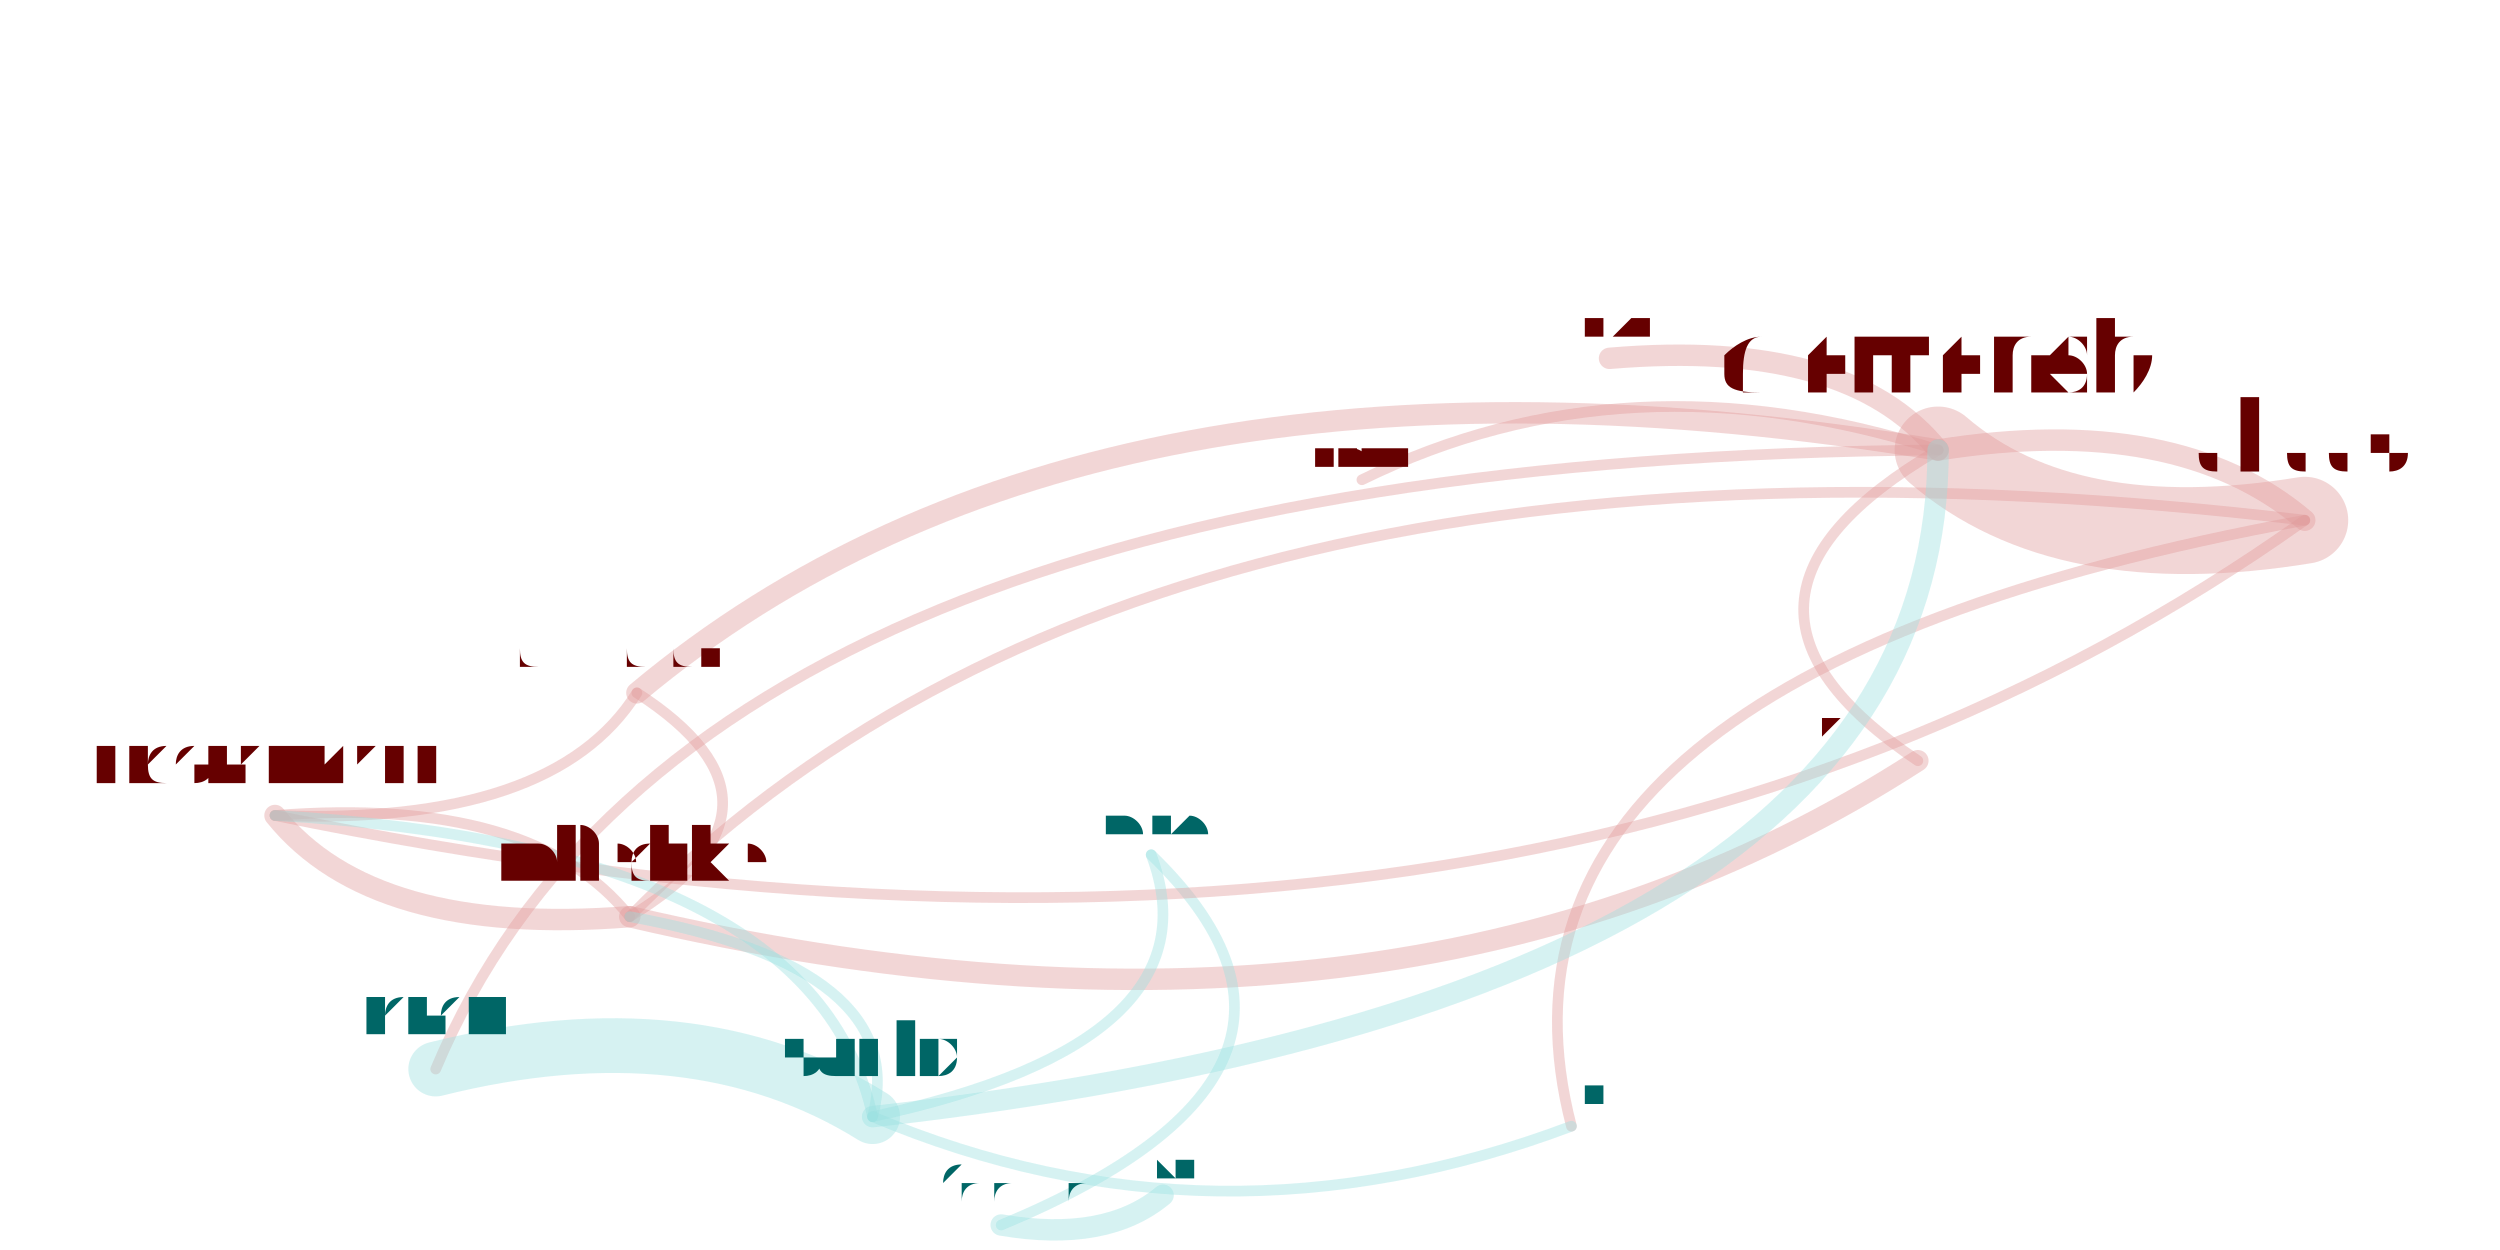
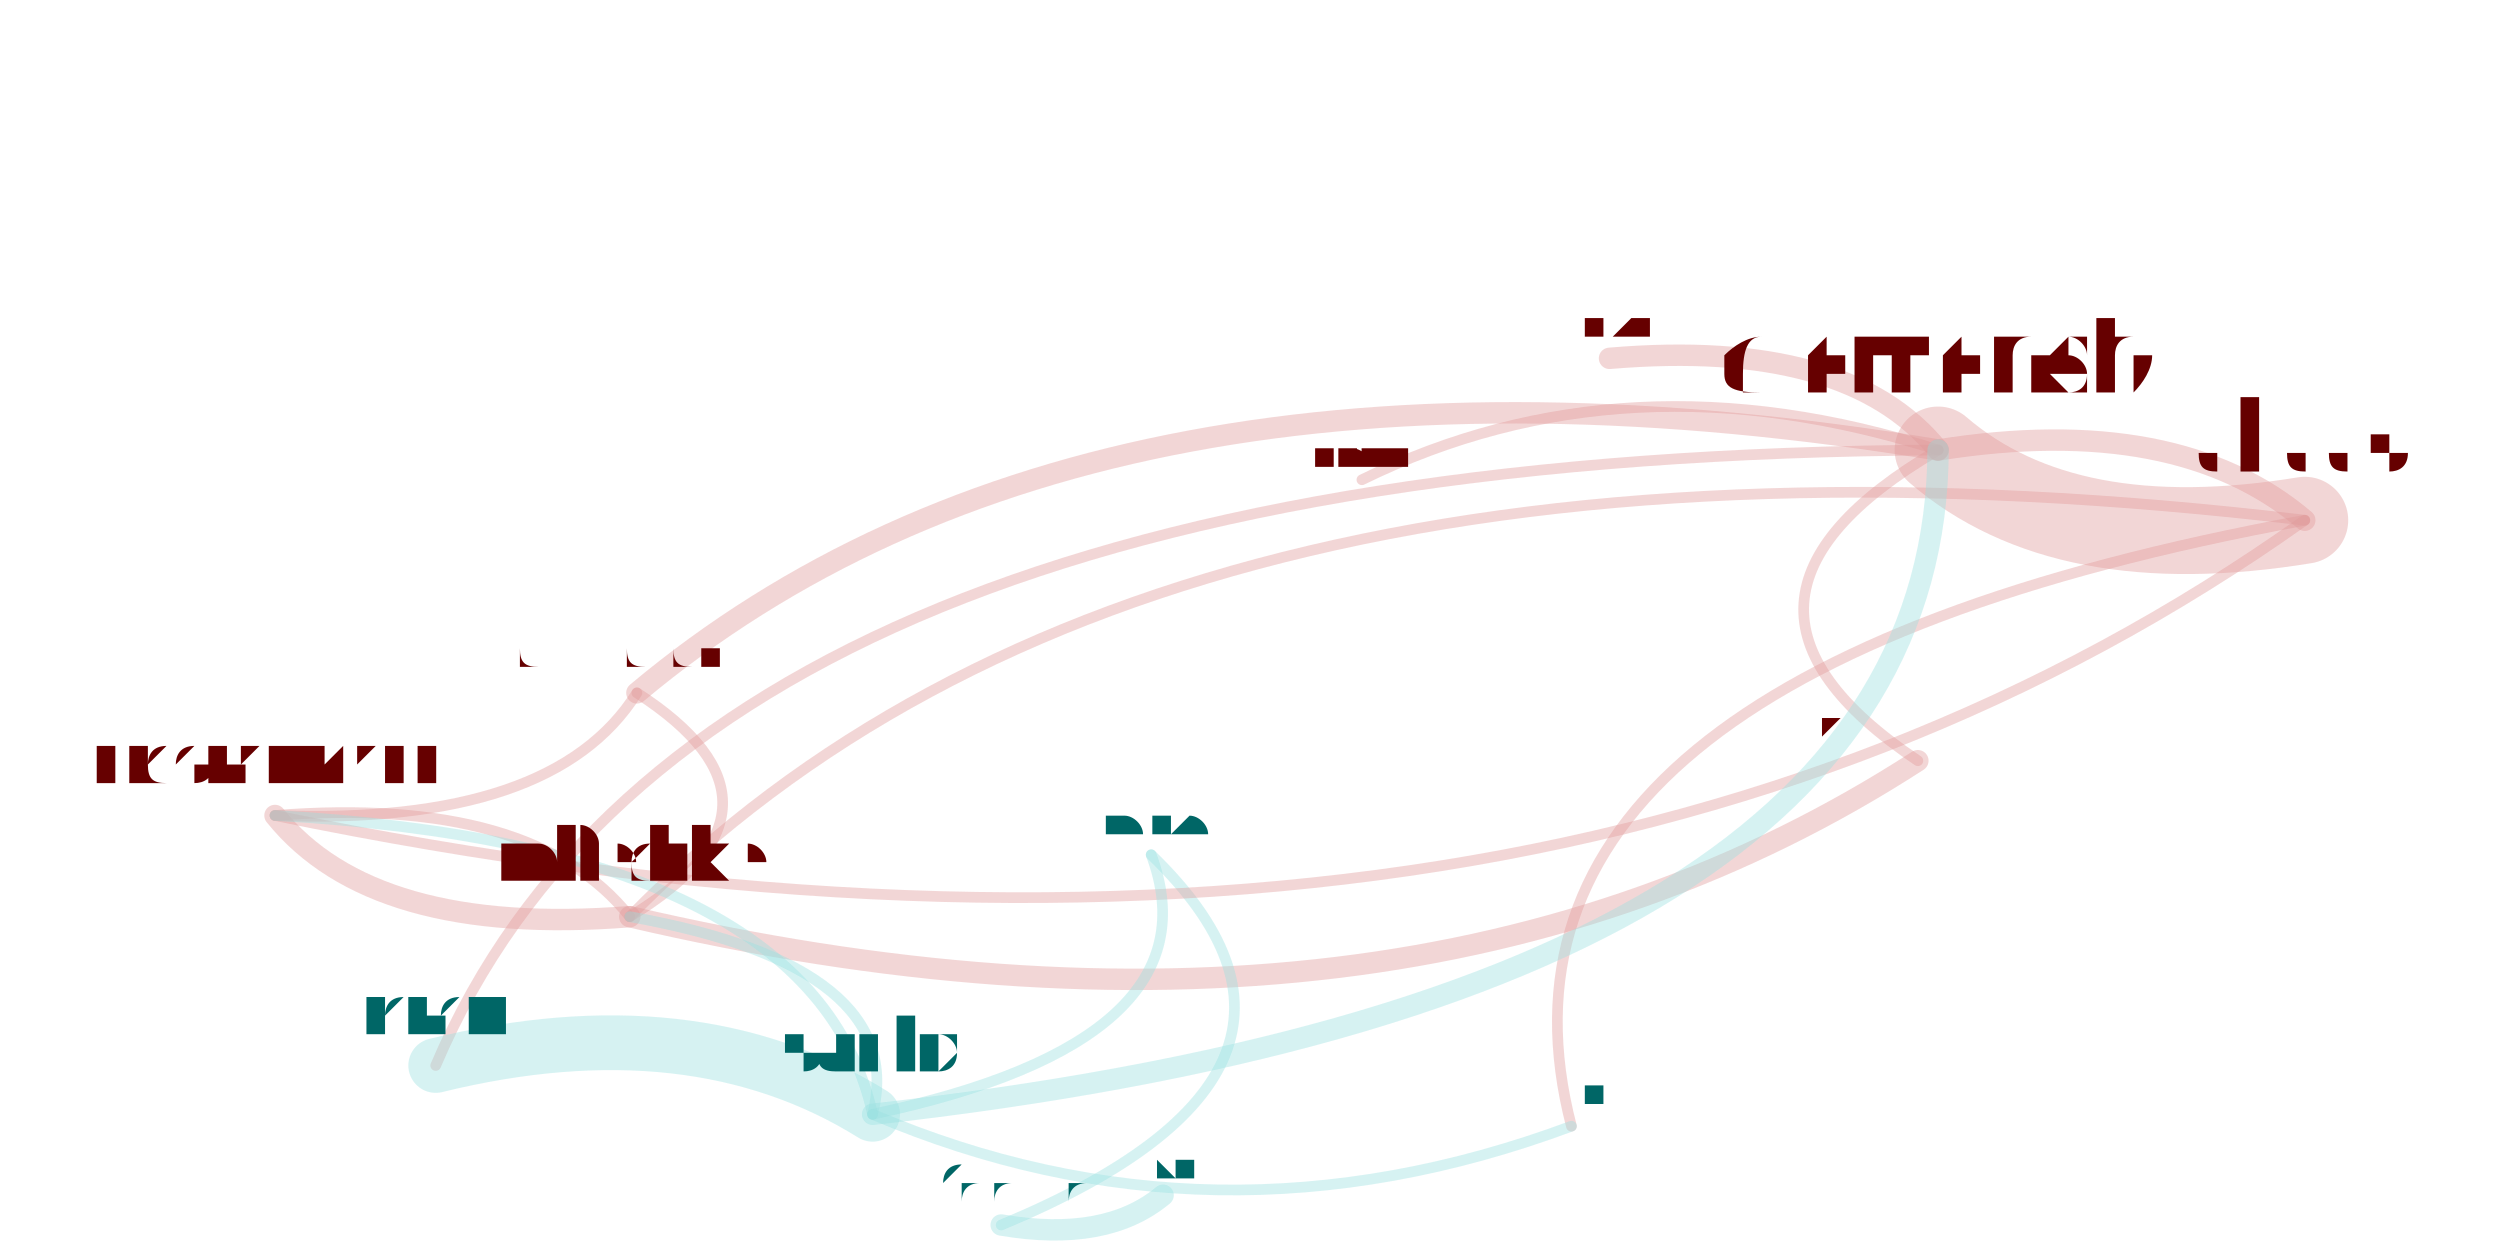
<svg xmlns="http://www.w3.org/2000/svg" width="4000" height="2000" viewBox="-0.025 -0.025 2.05 1.05">
  <style>
    path {
      fill: none;
      stroke-linecap: round;
      stroke-opacity: 0.4;
    }

    text {
      text-anchor: middle;
      alignment-baseline: hanging;
    }
  </style>
  <g opacity="0.4">
    <path d="M1.886 0.412 Q1.779 0.321 1.578 0.353" stroke="hsl(0.0,100%,35%)" stroke-width="0.018" />
    <path d="M1.886 0.412 Q1.172 0.543 1.270 0.921" stroke="hsl(0.0,100%,35%)" stroke-width="0.009" />
    <path d="M1.886 0.412 Q0.917 0.297 0.479 0.745" stroke="hsl(0.0,100%,35%)" stroke-width="0.009" />
    <path d="M1.578 0.353 Q1.685 0.445 1.886 0.412" stroke="hsl(0.0,100%,35%)" stroke-width="0.073" />
    <path d="M1.578 0.353 Q1.361 0.480 1.561 0.614" stroke="hsl(0.0,100%,35%)" stroke-width="0.009" />
    <path d="M1.578 0.353 Q1.502 0.259 1.302 0.276" stroke="hsl(0.0,100%,35%)" stroke-width="0.018" />
    <path d="M1.578 0.353 Q1.316 0.269 1.094 0.378" stroke="hsl(0.0,100%,35%)" stroke-width="0.009" />
    <path d="M1.578 0.353 Q0.868 0.236 0.485 0.557" stroke="hsl(0.0,100%,35%)" stroke-width="0.018" />
-     <path d="M1.578 0.353 Q0.531 0.361 0.316 0.873" stroke="hsl(0.0,100%,35%)" stroke-width="0.009" />
+     <path d="M1.578 0.353 Q0.533 0.359 0.316 0.870" stroke="hsl(0.0,100%,35%)" stroke-width="0.009" />
    <path d="M0.479 0.745 Q0.398 0.643 0.181 0.660" stroke="hsl(0.0,100%,35%)" stroke-width="0.009" />
    <path d="M0.479 0.745 Q1.125 0.896 1.561 0.614" stroke="hsl(0.0,100%,35%)" stroke-width="0.018" />
    <path d="M0.479 0.745 Q0.632 0.652 0.485 0.557" stroke="hsl(0.0,100%,35%)" stroke-width="0.009" />
    <path d="M0.791 1.004 Q0.879 1.019 0.927 0.979" stroke="hsl(180.0,100%,35%)" stroke-width="0.018" />
    <path d="M0.791 1.004 Q1.104 0.874 0.917 0.693" stroke="hsl(180.0,100%,35%)" stroke-width="0.009" />
    <path d="M0.181 0.660 Q0.263 0.762 0.479 0.745" stroke="hsl(0.0,100%,35%)" stroke-width="0.018" />
    <path d="M0.181 0.660 Q0.415 0.669 0.485 0.557" stroke="hsl(0.0,100%,35%)" stroke-width="0.009" />
    <path d="M0.181 0.660 Q1.232 0.877 1.886 0.412" stroke="hsl(0.0,100%,35%)" stroke-width="0.009" />
-     <path d="M0.683 0.913 Q0.532 0.819 0.316 0.873" stroke="hsl(180.0,100%,35%)" stroke-width="0.046" />
-     <path d="M0.683 0.913 Q1.578 0.812 1.578 0.353" stroke="hsl(180.0,100%,35%)" stroke-width="0.018" />
-     <path d="M0.683 0.913 Q0.716 0.788 0.479 0.745" stroke="hsl(180.0,100%,35%)" stroke-width="0.009" />
-     <path d="M0.683 0.913 Q0.976 0.850 0.917 0.693" stroke="hsl(180.0,100%,35%)" stroke-width="0.009" />
-     <path d="M0.683 0.913 Q0.634 0.686 0.181 0.660" stroke="hsl(180.0,100%,35%)" stroke-width="0.009" />
-     <path d="M0.683 0.913 Q0.970 1.034 1.270 0.921" stroke="hsl(180.0,100%,35%)" stroke-width="0.009" />
+     <path d="M0.683 0.911 Q0.532 0.817 0.316 0.870" stroke="hsl(180.0,100%,35%)" stroke-width="0.046" />
+     <path d="M0.683 0.911 Q1.576 0.811 1.578 0.353" stroke="hsl(180.0,100%,35%)" stroke-width="0.018" />
+     <path d="M0.683 0.911 Q0.714 0.787 0.479 0.745" stroke="hsl(180.0,100%,35%)" stroke-width="0.009" />
+     <path d="M0.683 0.911 Q0.975 0.849 0.917 0.693" stroke="hsl(180.0,100%,35%)" stroke-width="0.009" />
+     <path d="M0.683 0.911 Q0.633 0.685 0.181 0.660" stroke="hsl(180.0,100%,35%)" stroke-width="0.009" />
+     <path d="M0.683 0.911 Q0.969 1.033 1.270 0.921" stroke="hsl(180.0,100%,35%)" stroke-width="0.009" />
  </g>
  <text x="1.886" y="0.373" font-size="0.08" fill="hsl(0.0,100%,20%)">ahaas</text>
  <text x="1.578" y="0.305" font-size="0.096" fill="hsl(0.0,100%,20%)">clemensb</text>
  <text x="1.270" y="0.905" font-size="0.031" fill="hsl(180.0,100%,20%)">mlippautz</text>
  <text x="0.479" y="0.713" font-size="0.062" fill="hsl(0.0,100%,20%)">mliedtke</text>
  <text x="1.561" y="0.594" font-size="0.038" fill="hsl(0.0,100%,20%)">jkummerow</text>
  <text x="1.302" y="0.260" font-size="0.031" fill="hsl(0.0,100%,20%)">omerkatz</text>
  <text x="1.094" y="0.367" font-size="0.022" fill="hsl(0.0,100%,20%)">thibaudm</text>
  <text x="0.485" y="0.535" font-size="0.044" fill="hsl(0.0,100%,20%)">dmercadier</text>
-   <text x="0.316" y="0.846" font-size="0.054" fill="hsl(180.0,100%,20%)">ishell</text>
+   <text x="0.316" y="0.843" font-size="0.054" fill="hsl(180.0,100%,20%)">ishell</text>
  <text x="0.791" y="0.985" font-size="0.038" fill="hsl(180.0,100%,20%)">mfarazma</text>
  <text x="0.927" y="0.964" font-size="0.031" fill="hsl(180.0,100%,20%)">junyan</text>
  <text x="0.917" y="0.677" font-size="0.031" fill="hsl(180.0,100%,20%)">leszeks</text>
  <text x="0.181" y="0.633" font-size="0.054" fill="hsl(0.0,100%,20%)">nicohartmann</text>
-   <text x="0.683" y="0.876" font-size="0.073" fill="hsl(180.0,100%,20%)">saelo</text>
+   <text x="0.683" y="0.874" font-size="0.073" fill="hsl(180.0,100%,20%)">saelo</text>
</svg>
